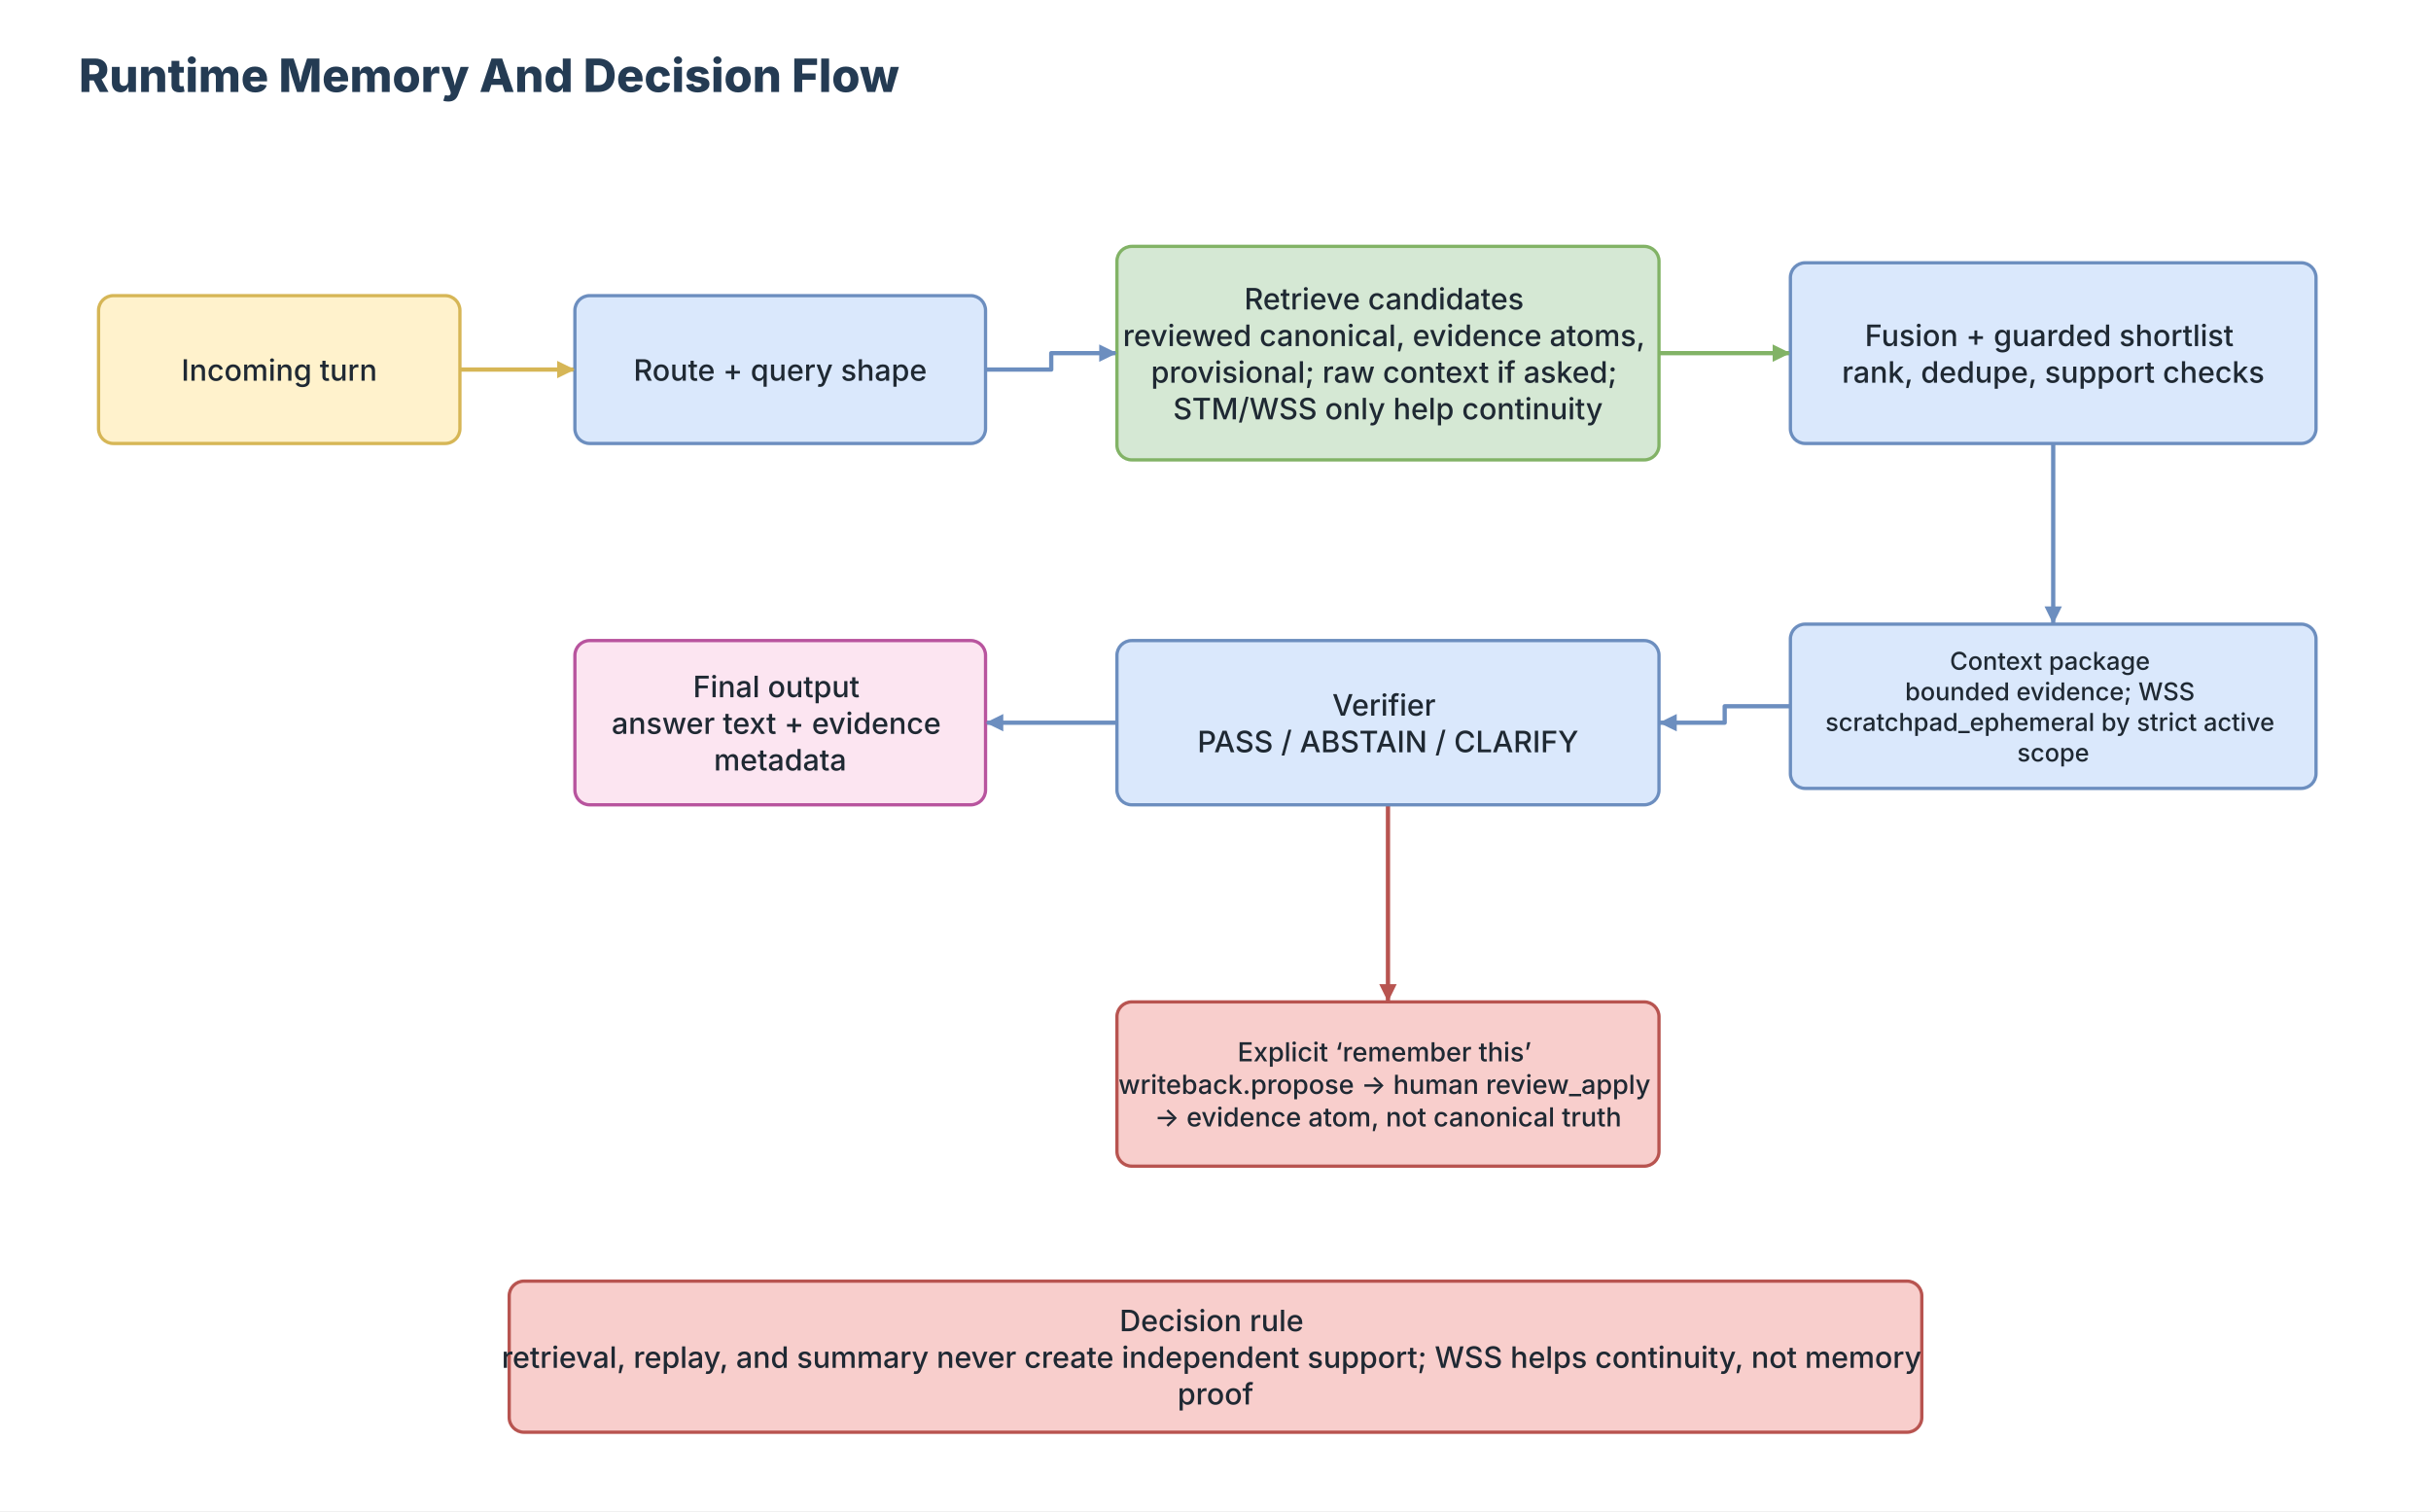
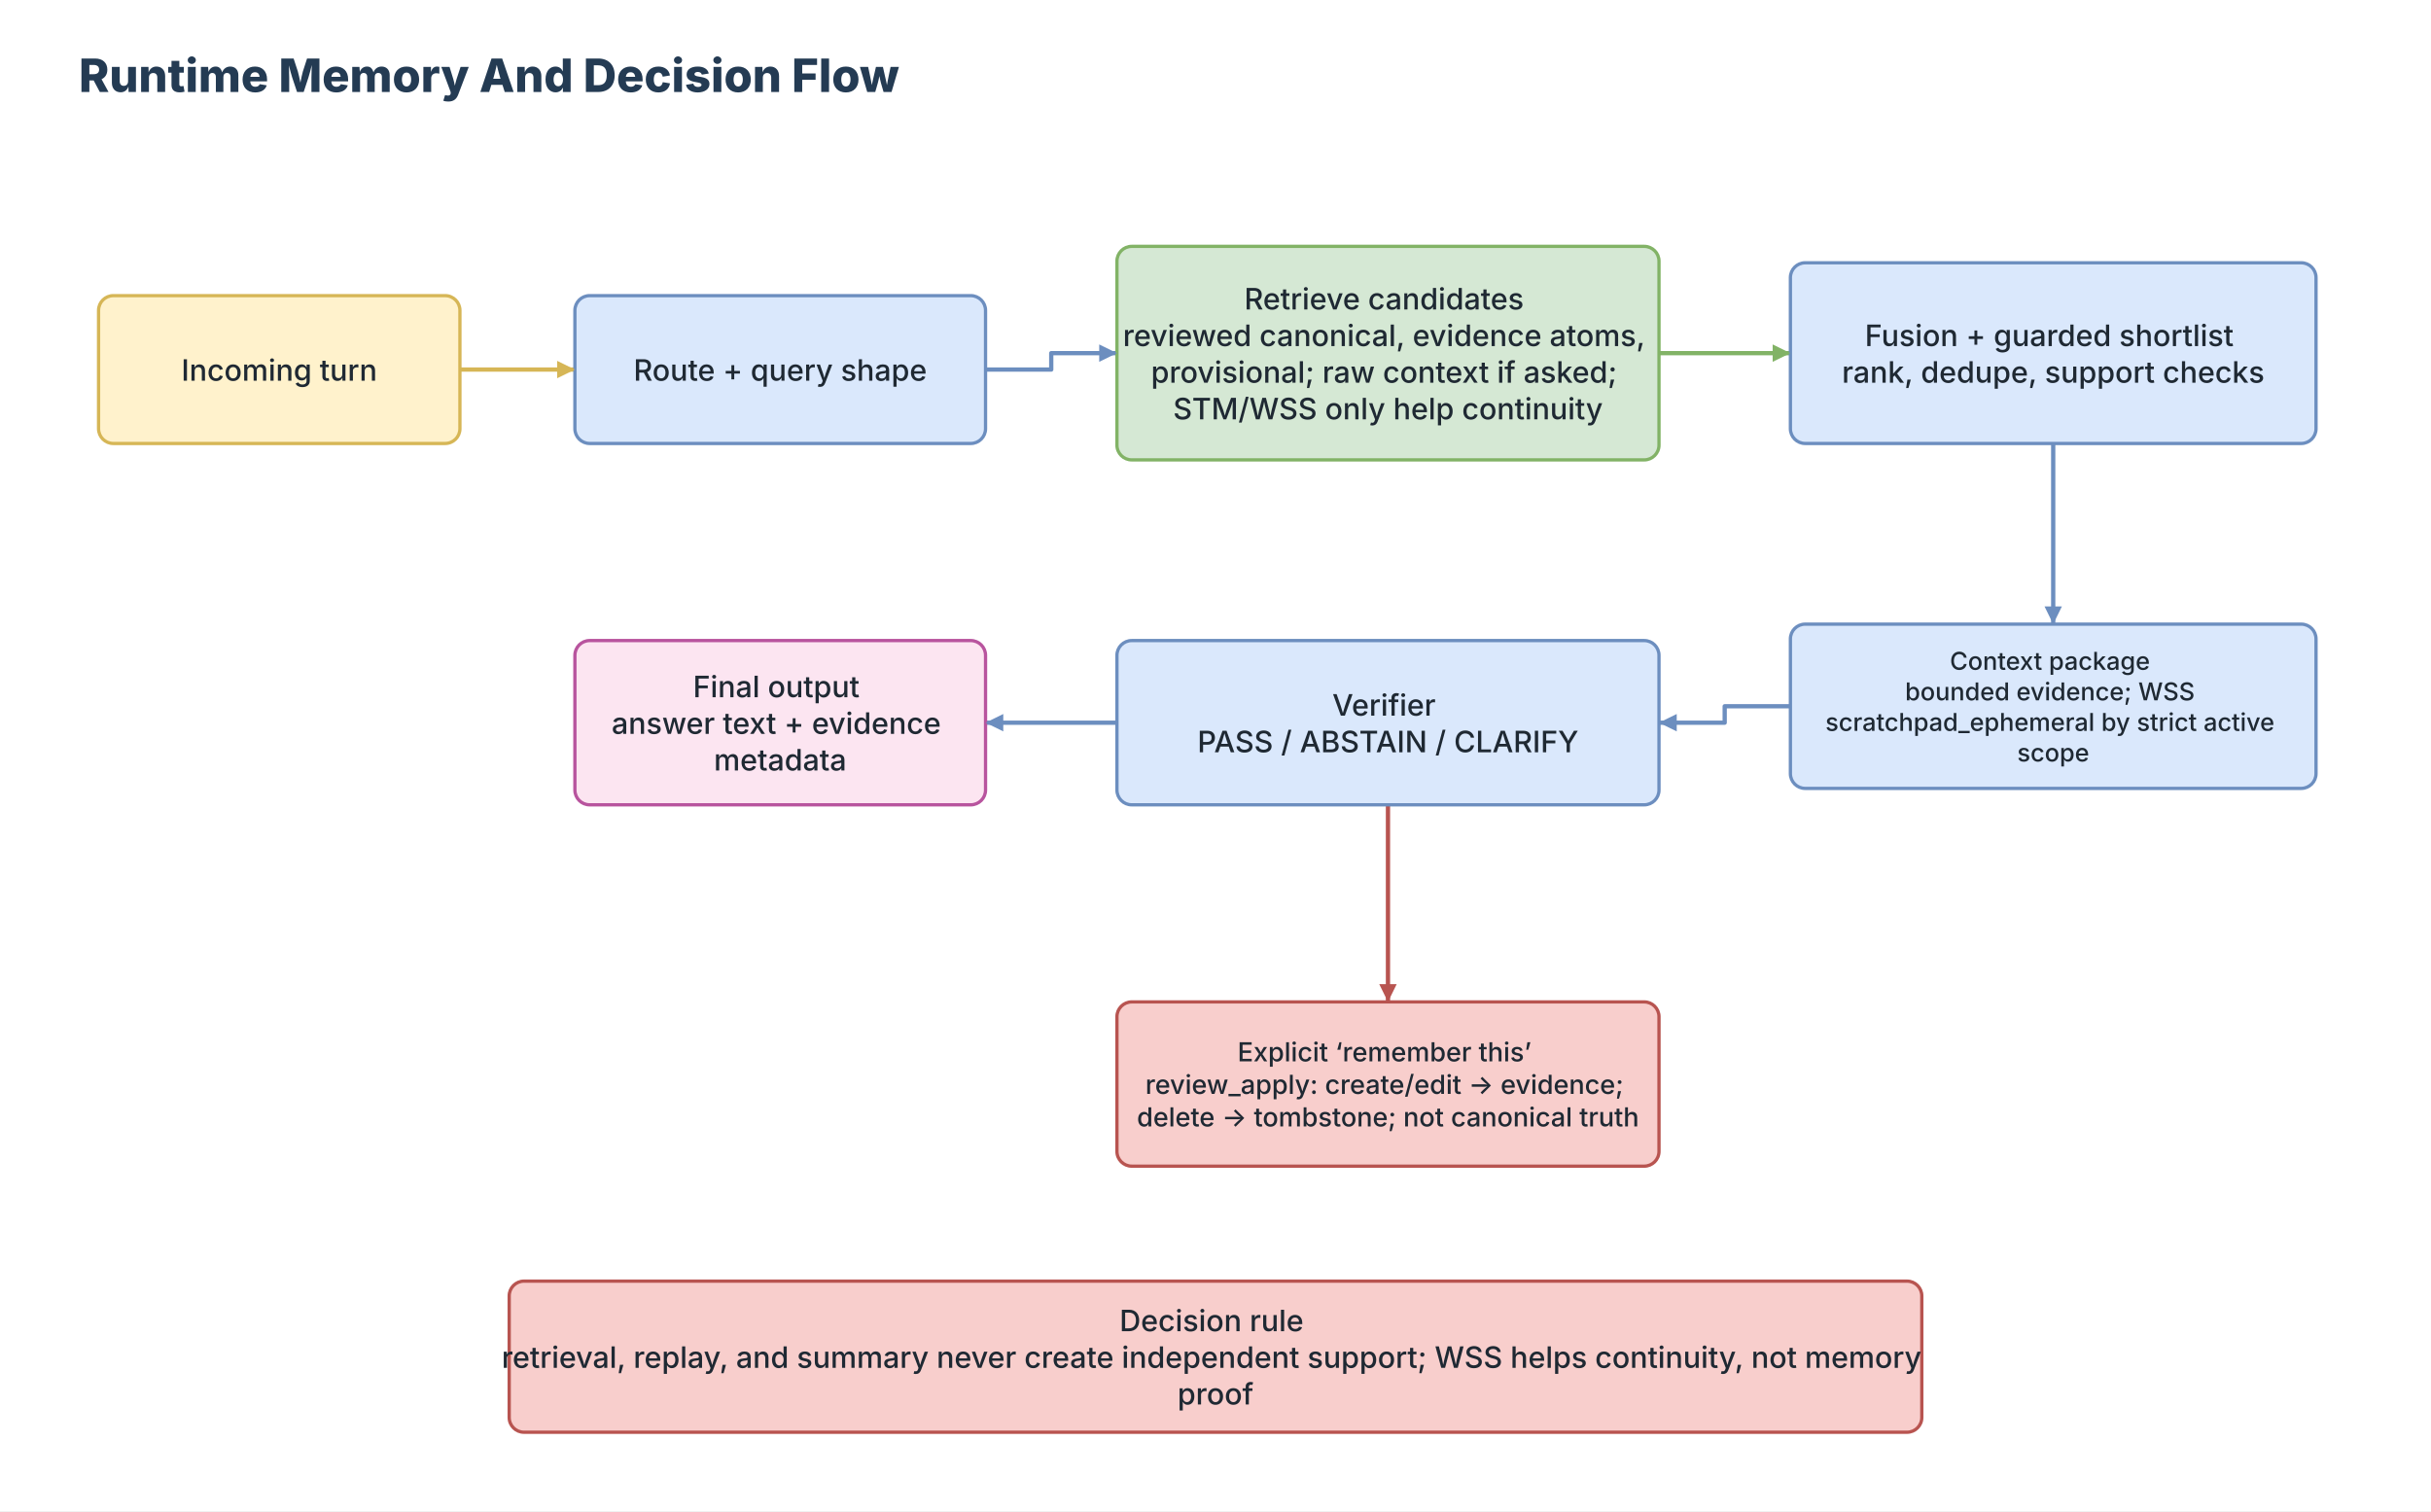
<svg xmlns="http://www.w3.org/2000/svg" width="1480" height="920" viewBox="0 0 1480 920" role="img" aria-label="Runtime Memory And Decision Flow">
  <rect width="100%" height="100%" fill="#ffffff" />
  <text x="48" y="56" font-family="Segoe UI, Inter, Arial, sans-serif" font-size="28" font-weight="800" fill="#243b53">Runtime Memory And Decision Flow</text>
  <polyline points="280.0,225.0 315.0,225.0 315.0,225.0 350.0,225.0" fill="none" stroke="#d6b656" stroke-width="2.6" stroke-linecap="round" stroke-linejoin="round" />
  <polyline points="600.0,225.0 640.0,225.0 640.0,215.0 680.0,215.0" fill="none" stroke="#6c8ebf" stroke-width="2.6" stroke-linecap="round" stroke-linejoin="round" />
  <polyline points="1010.0,215.0 1050.0,215.0 1050.0,215.0 1090.0,215.0" fill="none" stroke="#82b366" stroke-width="2.6" stroke-linecap="round" stroke-linejoin="round" />
  <polyline points="1250.0,270.0 1250.0,325.0 1250.0,325.0 1250.0,380.0" fill="none" stroke="#6c8ebf" stroke-width="2.6" stroke-linecap="round" stroke-linejoin="round" />
  <polyline points="1090.0,430.0 1050.0,430.0 1050.0,440.0 1010.0,440.0" fill="none" stroke="#6c8ebf" stroke-width="2.6" stroke-linecap="round" stroke-linejoin="round" />
  <polyline points="680.0,440.0 640.0,440.0 640.0,440.0 600.0,440.0" fill="none" stroke="#6c8ebf" stroke-width="2.6" stroke-linecap="round" stroke-linejoin="round" />
  <polyline points="845.0,490.0 845.0,550.0 845.0,550.0 845.0,610.0" fill="none" stroke="#b85450" stroke-width="2.6" stroke-linecap="round" stroke-linejoin="round" />
  <rect x="60" y="180" width="220" height="90" rx="9" fill="#fff2cc" stroke="#d6b656" stroke-width="2" />
  <text x="170.0" y="231.8" text-anchor="middle" font-family="Segoe UI, Inter, Arial, sans-serif" font-size="18" font-weight="500" fill="#1f2933">
    <tspan x="170.0" dy="0.0">Incoming turn</tspan>
  </text>
  <rect x="350" y="180" width="250" height="90" rx="9" fill="#dae8fc" stroke="#6c8ebf" stroke-width="2" />
  <text x="475.0" y="231.8" text-anchor="middle" font-family="Segoe UI, Inter, Arial, sans-serif" font-size="18" font-weight="500" fill="#1f2933">
    <tspan x="475.0" dy="0.0">Route + query shape</tspan>
  </text>
  <rect x="680" y="150" width="330" height="130" rx="9" fill="#d5e8d4" stroke="#82b366" stroke-width="2" />
  <text x="845.0" y="188.4" text-anchor="middle" font-family="Segoe UI, Inter, Arial, sans-serif" font-size="18" font-weight="500" fill="#1f2933">
    <tspan x="845.0" dy="0.0">Retrieve candidates</tspan>
    <tspan x="845.0" dy="22.3">reviewed canonical, evidence atoms,</tspan>
    <tspan x="845.0" dy="22.3">provisional; raw context if asked;</tspan>
    <tspan x="845.0" dy="22.3">STM/WSS only help continuity</tspan>
  </text>
  <rect x="1090" y="160" width="320" height="110" rx="9" fill="#dae8fc" stroke="#6c8ebf" stroke-width="2" />
  <text x="1250.0" y="210.7" text-anchor="middle" font-family="Segoe UI, Inter, Arial, sans-serif" font-size="18" font-weight="500" fill="#1f2933">
    <tspan x="1250.0" dy="0.0">Fusion + guarded shortlist</tspan>
    <tspan x="1250.0" dy="22.3">rank, dedupe, support checks</tspan>
  </text>
  <rect x="1090" y="380" width="320" height="100" rx="9" fill="#dae8fc" stroke="#6c8ebf" stroke-width="2" />
  <text x="1250.0" y="407.8" text-anchor="middle" font-family="Segoe UI, Inter, Arial, sans-serif" font-size="15" font-weight="500" fill="#1f2933">
    <tspan x="1250.0" dy="0.0">Context package</tspan>
    <tspan x="1250.0" dy="18.6">bounded evidence; WSS</tspan>
    <tspan x="1250.0" dy="18.6">scratchpad_ephemeral by strict active</tspan>
    <tspan x="1250.0" dy="18.6">scope</tspan>
  </text>
  <rect x="680" y="390" width="330" height="100" rx="9" fill="#dae8fc" stroke="#6c8ebf" stroke-width="2" />
  <text x="845.0" y="435.7" text-anchor="middle" font-family="Segoe UI, Inter, Arial, sans-serif" font-size="18" font-weight="500" fill="#1f2933">
    <tspan x="845.0" dy="0.0">Verifier</tspan>
    <tspan x="845.0" dy="22.3">PASS / ABSTAIN / CLARIFY</tspan>
  </text>
  <rect x="350" y="390" width="250" height="100" rx="9" fill="#fce5f1" stroke="#b8549e" stroke-width="2" />
  <text x="475.0" y="424.5" text-anchor="middle" font-family="Segoe UI, Inter, Arial, sans-serif" font-size="18" font-weight="500" fill="#1f2933">
    <tspan x="475.0" dy="0.0">Final output</tspan>
    <tspan x="475.0" dy="22.3">answer text + evidence</tspan>
    <tspan x="475.0" dy="22.3">metadata</tspan>
  </text>
  <rect x="680" y="610" width="330" height="100" rx="9" fill="#f8cecc" stroke="#b85450" stroke-width="2" />
  <text x="845.0" y="646.2" text-anchor="middle" font-family="Segoe UI, Inter, Arial, sans-serif" font-size="16" font-weight="500" fill="#1f2933">
    <tspan x="845.0" dy="0.0">Explicit ‘remember this’</tspan>
-     <tspan x="845.0" dy="19.8">writeback.propose → human review_apply</tspan>
-     <tspan x="845.0" dy="19.8">→ evidence atom, not canonical truth</tspan>
+     <tspan x="845.0" dy="19.8">review_apply: create/edit → evidence;</tspan>
+     <tspan x="845.0" dy="19.8">delete → tombstone; not canonical truth</tspan>
  </text>
  <rect x="310" y="780" width="860" height="92" rx="9" fill="#f8cecc" stroke="#b85450" stroke-width="2" />
  <text x="740.0" y="810.5" text-anchor="middle" font-family="Segoe UI, Inter, Arial, sans-serif" font-size="18" font-weight="500" fill="#1f2933">
    <tspan x="740.0" dy="0.0">Decision rule</tspan>
    <tspan x="740.0" dy="22.3">retrieval, replay, and summary never create independent support; WSS helps continuity, not memory</tspan>
    <tspan x="740.0" dy="22.3">proof</tspan>
  </text>
  <polygon points="350.0,225.0 339.2,230.3 339.2,219.7" fill="#d6b656" />
  <polygon points="680.0,215.0 669.2,220.3 669.2,209.7" fill="#6c8ebf" />
  <polygon points="1090.0,215.0 1079.2,220.3 1079.2,209.7" fill="#82b366" />
  <polygon points="1250.0,380.0 1244.7,369.2 1255.3,369.2" fill="#6c8ebf" />
  <polygon points="1010.0,440.0 1020.8,434.7 1020.8,445.3" fill="#6c8ebf" />
  <polygon points="600.0,440.0 610.8,434.7 610.8,445.3" fill="#6c8ebf" />
  <polygon points="845.0,610.0 839.7,599.2 850.3,599.2" fill="#b85450" />
</svg>
